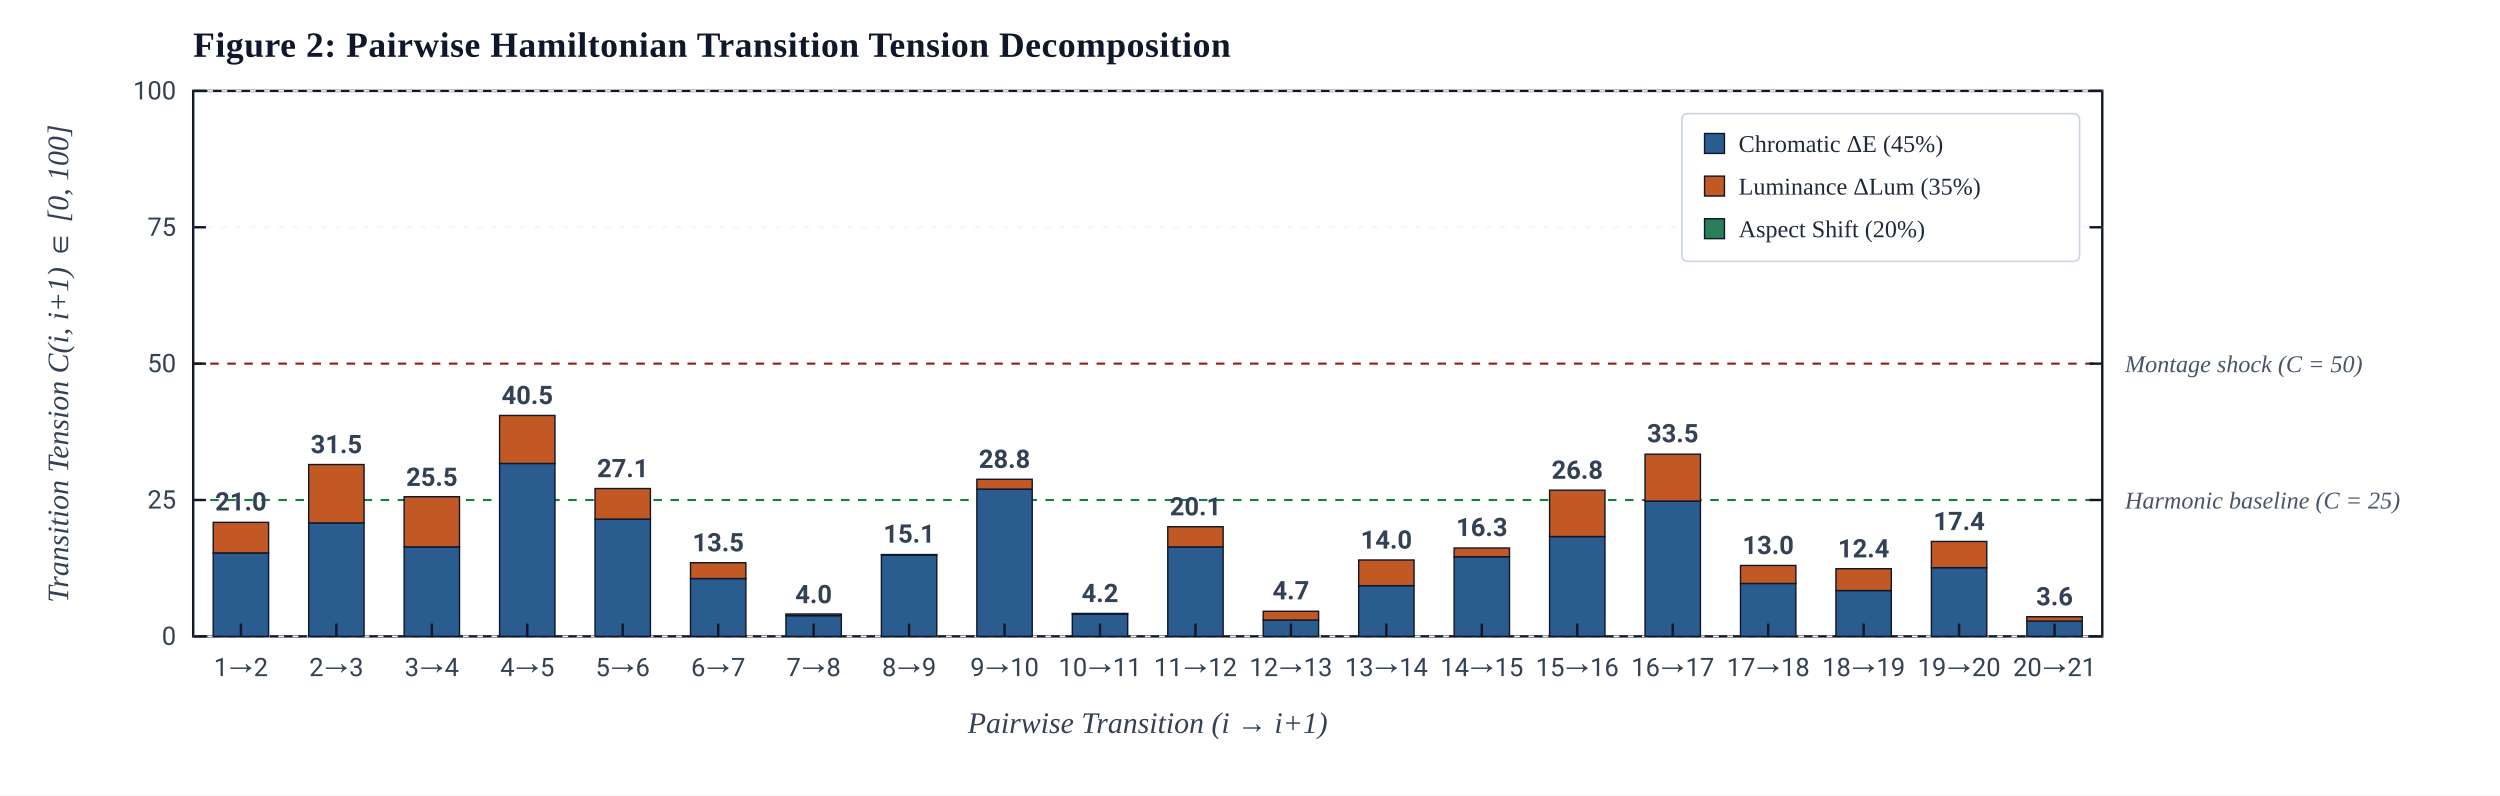
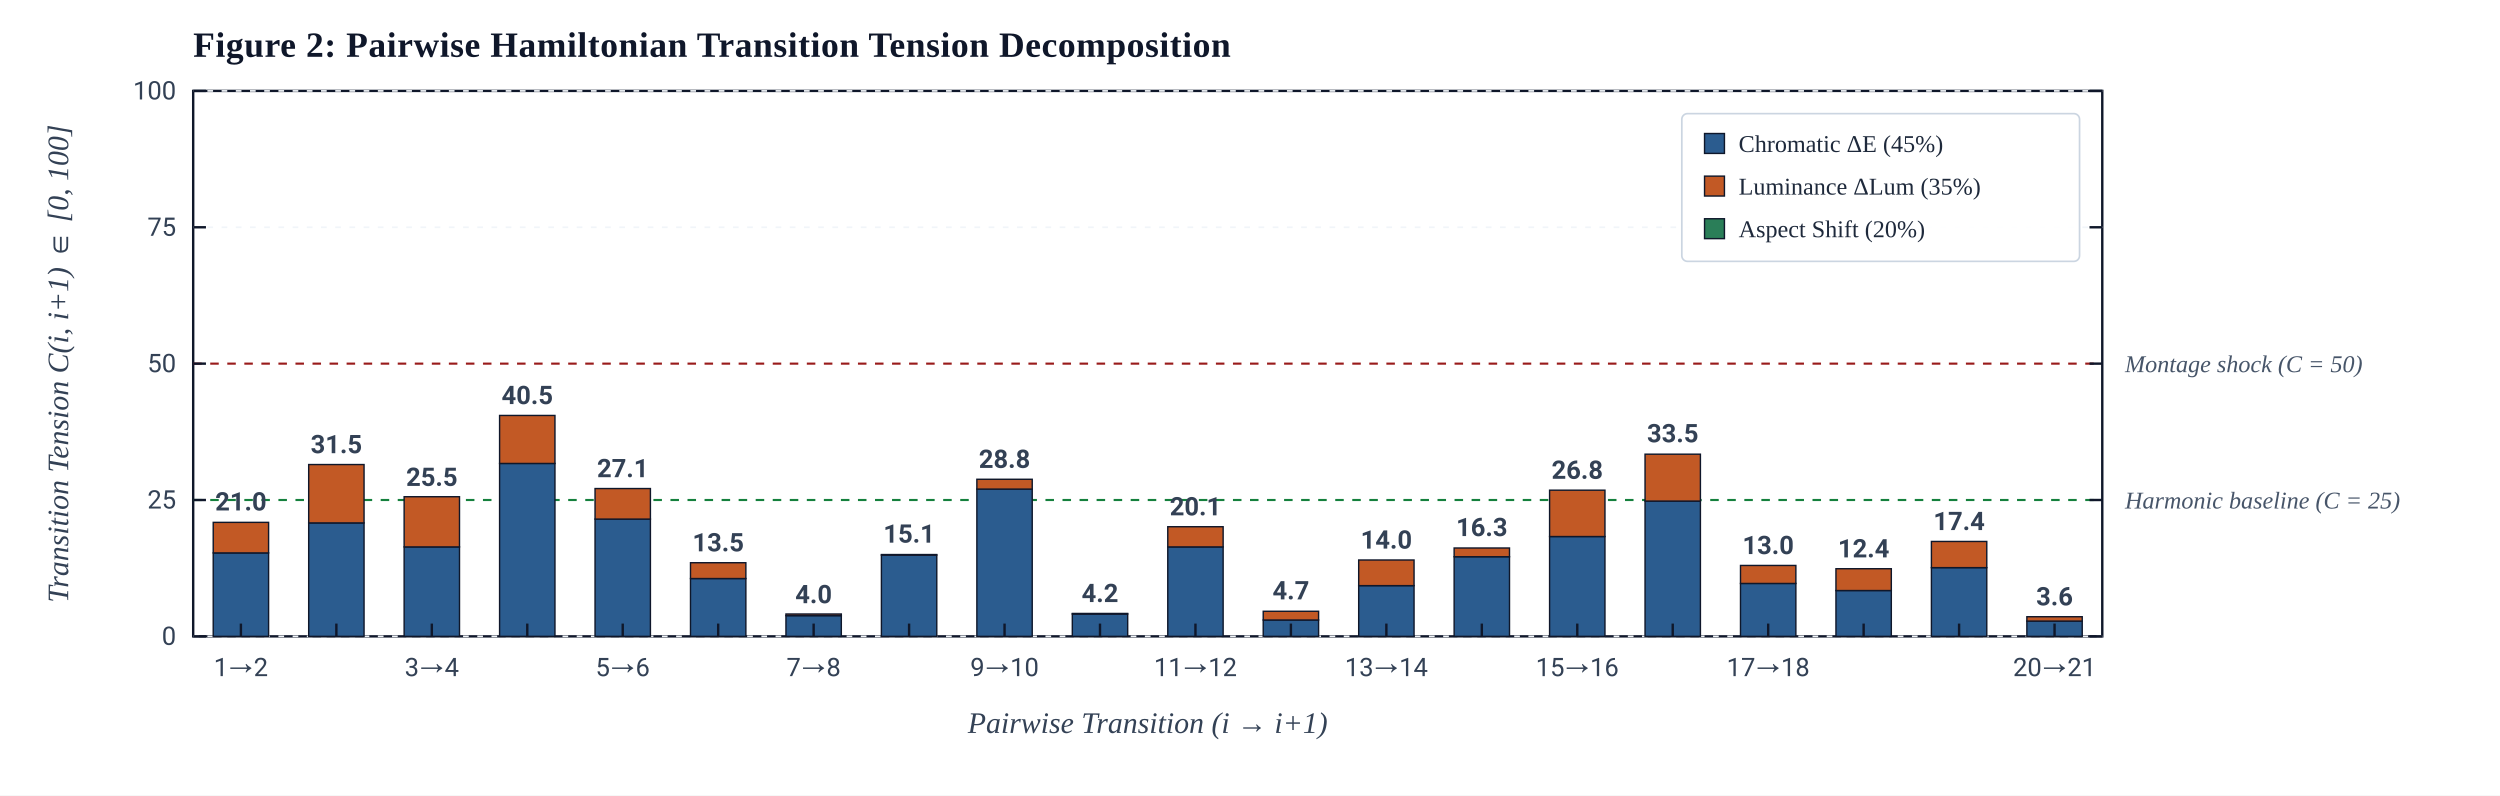
<svg xmlns="http://www.w3.org/2000/svg" viewBox="0 0 880 280" width="100%" height="100%">
  <style>
    .paper-bg { fill: #ffffff; }
    .spine-box { fill: #ffffff; stroke: #0f172a; stroke-width: 0.85; }
    .academic-grid { stroke: #f1f5f9; stroke-width: 0.6; stroke-dasharray: 2 3; }
    .tick-line { stroke: #0f172a; stroke-width: 0.85; }
    .fig-heading { fill: #0f172a; font-family: "Times New Roman", Times, "Nimbus Roman No9 L", "Liberation Serif", serif; font-size: 12.5px; font-weight: bold; letter-spacing: 0.2px; }
    .axis-title { fill: #334155; font-family: "Times New Roman", Times, "Nimbus Roman No9 L", "Liberation Serif", serif; font-size: 10.5px; font-style: italic; }
    .tick-label { fill: #334155; font-family: -apple-system, BlinkMacSystemFont, "Segoe UI", Roboto, Helvetica, Arial, sans-serif; font-size: 9px; font-variant-numeric: tabular-nums; }
    .threshold-label { fill: #475569; font-family: "Times New Roman", Times, "Nimbus Roman No9 L", "Liberation Serif", serif; font-size: 8.5px; font-style: italic; }
    .legend-text { fill: #1e293b; font-family: "Times New Roman", Times, "Nimbus Roman No9 L", "Liberation Serif", serif; font-size: 8.5px; }
  </style>
  <rect width="880" height="280" class="paper-bg" />
  <text x="68" y="20" class="fig-heading">Figure 2: Pairwise Hamiltonian Transition Tension Decomposition</text>
  <rect x="68" y="32" width="672" height="192" class="spine-box" />
  <text transform="translate(24, 128) rotate(-90)" class="axis-title" text-anchor="middle">Transition Tension C(i, i+1) ∈ [0, 100]</text>
  <line x1="68" y1="32" x2="740" y2="32" class="academic-grid" />
  <line x1="68" y1="32" x2="72.5" y2="32" class="tick-line" />
  <line x1="735.5" y1="32" x2="740" y2="32" class="tick-line" />
  <text x="62" y="35" class="tick-label" text-anchor="end">100</text>
  <line x1="68" y1="80" x2="740" y2="80" class="academic-grid" />
  <line x1="68" y1="80" x2="72.5" y2="80" class="tick-line" />
  <line x1="735.5" y1="80" x2="740" y2="80" class="tick-line" />
  <text x="62" y="83" class="tick-label" text-anchor="end">75</text>
  <line x1="68" y1="128" x2="740" y2="128" stroke="#991b1b" stroke-width="0.75" stroke-dasharray="3 3" />
  <text x="748" y="131" class="threshold-label" fill="#991b1b" text-anchor="start">Montage shock (C = 50)</text>
  <line x1="68" y1="128" x2="72.5" y2="128" class="tick-line" />
  <line x1="735.5" y1="128" x2="740" y2="128" class="tick-line" />
  <text x="62" y="131" class="tick-label" text-anchor="end">50</text>
  <line x1="68" y1="176" x2="740" y2="176" stroke="#15803d" stroke-width="0.75" stroke-dasharray="3 3" />
  <text x="748" y="179" class="threshold-label" fill="#15803d" text-anchor="start">Harmonic baseline (C = 25)</text>
  <line x1="68" y1="176" x2="72.5" y2="176" class="tick-line" />
  <line x1="735.5" y1="176" x2="740" y2="176" class="tick-line" />
  <text x="62" y="179" class="tick-label" text-anchor="end">25</text>
  <line x1="68" y1="224" x2="740" y2="224" class="academic-grid" />
  <line x1="68" y1="224" x2="72.5" y2="224" class="tick-line" />
  <line x1="735.5" y1="224" x2="740" y2="224" class="tick-line" />
  <text x="62" y="227" class="tick-label" text-anchor="end">0</text>
  <rect x="75.056" y="194.624" width="19.488" height="29.376" fill="#2b5c8f" stroke="#0f172a" stroke-width="0.5" />
  <rect x="75.056" y="183.872" width="19.488" height="10.752" fill="#c25925" stroke="#0f172a" stroke-width="0.5" />
  <text x="84.8" y="179.68" class="tick-label" font-weight="600" text-anchor="middle">21.0</text>
  <line x1="84.8" y1="219.5" x2="84.8" y2="224" class="tick-line" />
  <text x="84.8" y="238" class="tick-label" text-anchor="middle">1→2</text>
  <rect x="108.656" y="184.064" width="19.488" height="39.936" fill="#2b5c8f" stroke="#0f172a" stroke-width="0.5" />
  <rect x="108.656" y="163.52" width="19.488" height="20.544" fill="#c25925" stroke="#0f172a" stroke-width="0.5" />
  <text x="118.4" y="159.52" class="tick-label" font-weight="600" text-anchor="middle">31.5</text>
  <line x1="118.4" y1="219.5" x2="118.4" y2="224" class="tick-line" />
-   <text x="118.4" y="238" class="tick-label" text-anchor="middle">2→3</text>
  <rect x="142.256" y="192.512" width="19.488" height="31.488" fill="#2b5c8f" stroke="#0f172a" stroke-width="0.5" />
  <rect x="142.256" y="174.848" width="19.488" height="17.664" fill="#c25925" stroke="#0f172a" stroke-width="0.5" />
  <text x="152" y="171.04" class="tick-label" font-weight="600" text-anchor="middle">25.5</text>
  <line x1="152" y1="219.5" x2="152" y2="224" class="tick-line" />
  <text x="152" y="238" class="tick-label" text-anchor="middle">3→4</text>
  <rect x="175.856" y="163.136" width="19.488" height="60.864" fill="#2b5c8f" stroke="#0f172a" stroke-width="0.5" />
  <rect x="175.856" y="146.24" width="19.488" height="16.896" fill="#c25925" stroke="#0f172a" stroke-width="0.5" />
  <text x="185.6" y="142.24" class="tick-label" font-weight="600" text-anchor="middle">40.5</text>
  <line x1="185.6" y1="219.5" x2="185.6" y2="224" class="tick-line" />
-   <text x="185.6" y="238" class="tick-label" text-anchor="middle">4→5</text>
  <rect x="209.456" y="182.72" width="19.488" height="41.28" fill="#2b5c8f" stroke="#0f172a" stroke-width="0.5" />
  <rect x="209.456" y="171.968" width="19.488" height="10.752" fill="#c25925" stroke="#0f172a" stroke-width="0.5" />
  <text x="219.2" y="167.968" class="tick-label" font-weight="600" text-anchor="middle">27.1</text>
  <line x1="219.2" y1="219.5" x2="219.2" y2="224" class="tick-line" />
  <text x="219.2" y="238" class="tick-label" text-anchor="middle">5→6</text>
  <rect x="243.056" y="203.648" width="19.488" height="20.352" fill="#2b5c8f" stroke="#0f172a" stroke-width="0.5" />
  <rect x="243.056" y="198.08" width="19.488" height="5.568" fill="#c25925" stroke="#0f172a" stroke-width="0.5" />
  <text x="252.8" y="194.08" class="tick-label" font-weight="600" text-anchor="middle">13.5</text>
  <line x1="252.8" y1="219.5" x2="252.8" y2="224" class="tick-line" />
-   <text x="252.8" y="238" class="tick-label" text-anchor="middle">6→7</text>
  <rect x="276.656" y="216.704" width="19.488" height="7.296" fill="#2b5c8f" stroke="#0f172a" stroke-width="0.5" />
  <rect x="276.656" y="216.128" width="19.488" height="0.576" fill="#c25925" stroke="#0f172a" stroke-width="0.5" />
  <text x="286.4" y="212.32" class="tick-label" font-weight="600" text-anchor="middle">4.0</text>
  <line x1="286.4" y1="219.5" x2="286.4" y2="224" class="tick-line" />
  <text x="286.4" y="238" class="tick-label" text-anchor="middle">7→8</text>
  <rect x="310.256" y="195.392" width="19.488" height="28.608" fill="#2b5c8f" stroke="#0f172a" stroke-width="0.5" />
  <rect x="310.256" y="195.2" width="19.488" height="0.192" fill="#c25925" stroke="#0f172a" stroke-width="0.5" />
  <text x="320" y="191.008" class="tick-label" font-weight="600" text-anchor="middle">15.1</text>
  <line x1="320" y1="219.5" x2="320" y2="224" class="tick-line" />
-   <text x="320" y="238" class="tick-label" text-anchor="middle">8→9</text>
  <rect x="343.856" y="172.16" width="19.488" height="51.84" fill="#2b5c8f" stroke="#0f172a" stroke-width="0.5" />
  <rect x="343.856" y="168.704" width="19.488" height="3.456" fill="#c25925" stroke="#0f172a" stroke-width="0.5" />
  <text x="353.6" y="164.704" class="tick-label" font-weight="600" text-anchor="middle">28.8</text>
  <line x1="353.6" y1="219.5" x2="353.6" y2="224" class="tick-line" />
  <text x="353.6" y="238" class="tick-label" text-anchor="middle">9→10</text>
  <rect x="377.456" y="216.128" width="19.488" height="7.872" fill="#2b5c8f" stroke="#0f172a" stroke-width="0.5" />
  <rect x="377.456" y="215.936" width="19.488" height="0.192" fill="#c25925" stroke="#0f172a" stroke-width="0.5" />
  <text x="387.2" y="211.936" class="tick-label" font-weight="600" text-anchor="middle">4.2</text>
  <line x1="387.2" y1="219.5" x2="387.2" y2="224" class="tick-line" />
-   <text x="387.2" y="238" class="tick-label" text-anchor="middle">10→11</text>
  <rect x="411.056" y="192.512" width="19.488" height="31.488" fill="#2b5c8f" stroke="#0f172a" stroke-width="0.5" />
  <rect x="411.056" y="185.408" width="19.488" height="7.104" fill="#c25925" stroke="#0f172a" stroke-width="0.5" />
  <text x="420.8" y="181.408" class="tick-label" font-weight="600" text-anchor="middle">20.1</text>
  <line x1="420.8" y1="219.5" x2="420.8" y2="224" class="tick-line" />
  <text x="420.8" y="238" class="tick-label" text-anchor="middle">11→12</text>
  <rect x="444.656" y="218.24" width="19.488" height="5.76" fill="#2b5c8f" stroke="#0f172a" stroke-width="0.5" />
  <rect x="444.656" y="215.168" width="19.488" height="3.072" fill="#c25925" stroke="#0f172a" stroke-width="0.5" />
  <text x="454.4" y="210.976" class="tick-label" font-weight="600" text-anchor="middle">4.7</text>
  <line x1="454.4" y1="219.5" x2="454.4" y2="224" class="tick-line" />
-   <text x="454.4" y="238" class="tick-label" text-anchor="middle">12→13</text>
  <rect x="478.256" y="206.144" width="19.488" height="17.856" fill="#2b5c8f" stroke="#0f172a" stroke-width="0.5" />
  <rect x="478.256" y="197.12" width="19.488" height="9.024" fill="#c25925" stroke="#0f172a" stroke-width="0.5" />
  <text x="488" y="193.12" class="tick-label" font-weight="600" text-anchor="middle">14.0</text>
  <line x1="488" y1="219.5" x2="488" y2="224" class="tick-line" />
  <text x="488" y="238" class="tick-label" text-anchor="middle">13→14</text>
  <rect x="511.856" y="195.968" width="19.488" height="28.032" fill="#2b5c8f" stroke="#0f172a" stroke-width="0.5" />
  <rect x="511.856" y="192.896" width="19.488" height="3.072" fill="#c25925" stroke="#0f172a" stroke-width="0.5" />
  <text x="521.6" y="188.704" class="tick-label" font-weight="600" text-anchor="middle">16.3</text>
  <line x1="521.6" y1="219.5" x2="521.6" y2="224" class="tick-line" />
-   <text x="521.6" y="238" class="tick-label" text-anchor="middle">14→15</text>
  <rect x="545.456" y="188.864" width="19.488" height="35.136" fill="#2b5c8f" stroke="#0f172a" stroke-width="0.5" />
  <rect x="545.456" y="172.544" width="19.488" height="16.32" fill="#c25925" stroke="#0f172a" stroke-width="0.5" />
  <text x="555.2" y="168.544" class="tick-label" font-weight="600" text-anchor="middle">26.8</text>
  <line x1="555.2" y1="219.5" x2="555.2" y2="224" class="tick-line" />
  <text x="555.2" y="238" class="tick-label" text-anchor="middle">15→16</text>
  <rect x="579.056" y="176.384" width="19.488" height="47.616" fill="#2b5c8f" stroke="#0f172a" stroke-width="0.5" />
  <rect x="579.056" y="159.872" width="19.488" height="16.512" fill="#c25925" stroke="#0f172a" stroke-width="0.5" />
  <text x="588.8" y="155.68" class="tick-label" font-weight="600" text-anchor="middle">33.5</text>
  <line x1="588.8" y1="219.5" x2="588.8" y2="224" class="tick-line" />
-   <text x="588.8" y="238" class="tick-label" text-anchor="middle">16→17</text>
  <rect x="612.656" y="205.376" width="19.488" height="18.624" fill="#2b5c8f" stroke="#0f172a" stroke-width="0.5" />
  <rect x="612.656" y="199.04" width="19.488" height="6.336" fill="#c25925" stroke="#0f172a" stroke-width="0.5" />
  <text x="622.4" y="195.04" class="tick-label" font-weight="600" text-anchor="middle">13.0</text>
  <line x1="622.4" y1="219.5" x2="622.4" y2="224" class="tick-line" />
  <text x="622.4" y="238" class="tick-label" text-anchor="middle">17→18</text>
  <rect x="646.256" y="207.872" width="19.488" height="16.128" fill="#2b5c8f" stroke="#0f172a" stroke-width="0.5" />
  <rect x="646.256" y="200.192" width="19.488" height="7.68" fill="#c25925" stroke="#0f172a" stroke-width="0.5" />
  <text x="656" y="196.192" class="tick-label" font-weight="600" text-anchor="middle">12.4</text>
  <line x1="656" y1="219.5" x2="656" y2="224" class="tick-line" />
-   <text x="656" y="238" class="tick-label" text-anchor="middle">18→19</text>
  <rect x="679.856" y="199.808" width="19.488" height="24.192" fill="#2b5c8f" stroke="#0f172a" stroke-width="0.5" />
  <rect x="679.856" y="190.592" width="19.488" height="9.216" fill="#c25925" stroke="#0f172a" stroke-width="0.5" />
  <text x="689.6" y="186.592" class="tick-label" font-weight="600" text-anchor="middle">17.4</text>
  <line x1="689.6" y1="219.5" x2="689.6" y2="224" class="tick-line" />
-   <text x="689.6" y="238" class="tick-label" text-anchor="middle">19→20</text>
  <rect x="713.456" y="218.624" width="19.488" height="5.376" fill="#2b5c8f" stroke="#0f172a" stroke-width="0.5" />
  <rect x="713.456" y="217.088" width="19.488" height="1.536" fill="#c25925" stroke="#0f172a" stroke-width="0.5" />
  <text x="723.2" y="213.088" class="tick-label" font-weight="600" text-anchor="middle">3.6</text>
  <line x1="723.2" y1="219.5" x2="723.2" y2="224" class="tick-line" />
  <text x="723.2" y="238" class="tick-label" text-anchor="middle">20→21</text>
  <g transform="translate(592, 40)">
    <rect x="0" y="0" width="140" height="52" fill="#ffffff" fill-opacity="0.92" stroke="#cbd5e1" stroke-width="0.6" rx="2" />
    <rect x="8" y="7" width="7" height="7" fill="#2b5c8f" stroke="#0f172a" stroke-width="0.5" />
    <text x="20" y="13.5" class="legend-text">Chromatic ΔE (45%)</text>
    <rect x="8" y="22" width="7" height="7" fill="#c25925" stroke="#0f172a" stroke-width="0.5" />
    <text x="20" y="28.5" class="legend-text">Luminance ΔLum (35%)</text>
    <rect x="8" y="37" width="7" height="7" fill="#2a7e58" stroke="#0f172a" stroke-width="0.5" />
    <text x="20" y="43.5" class="legend-text">Aspect Shift (20%)</text>
  </g>
  <text x="404" y="258" class="axis-title" text-anchor="middle">Pairwise Transition (i → i+1)</text>
</svg>
